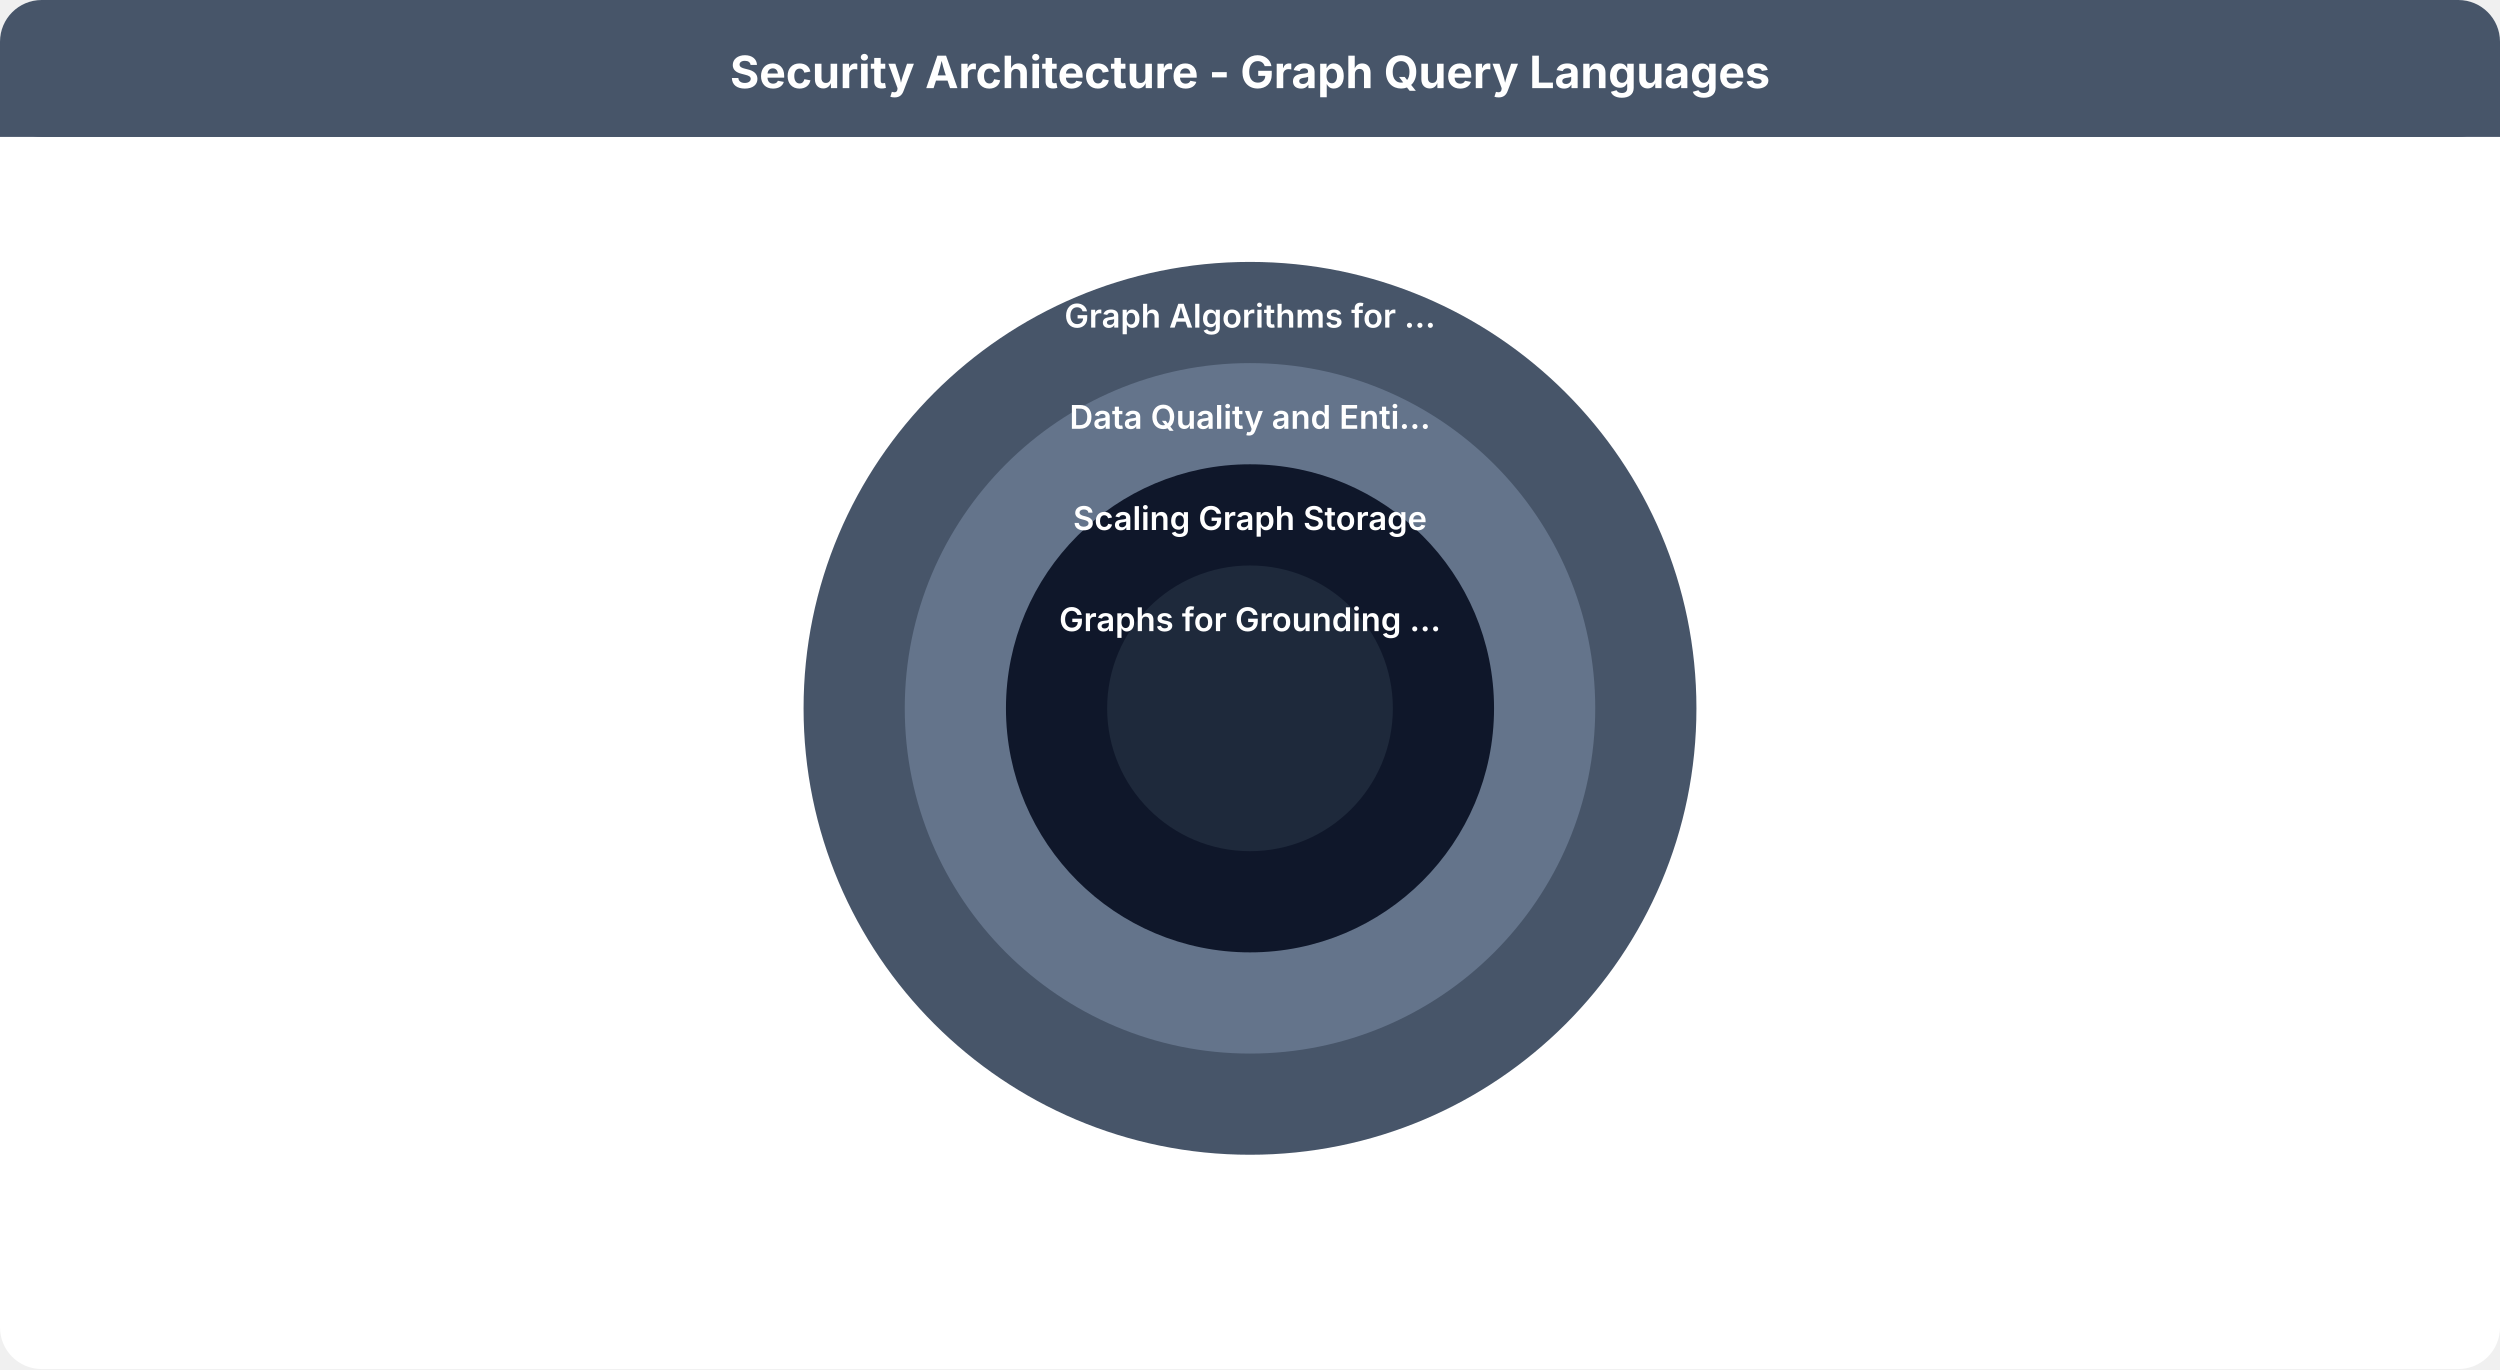
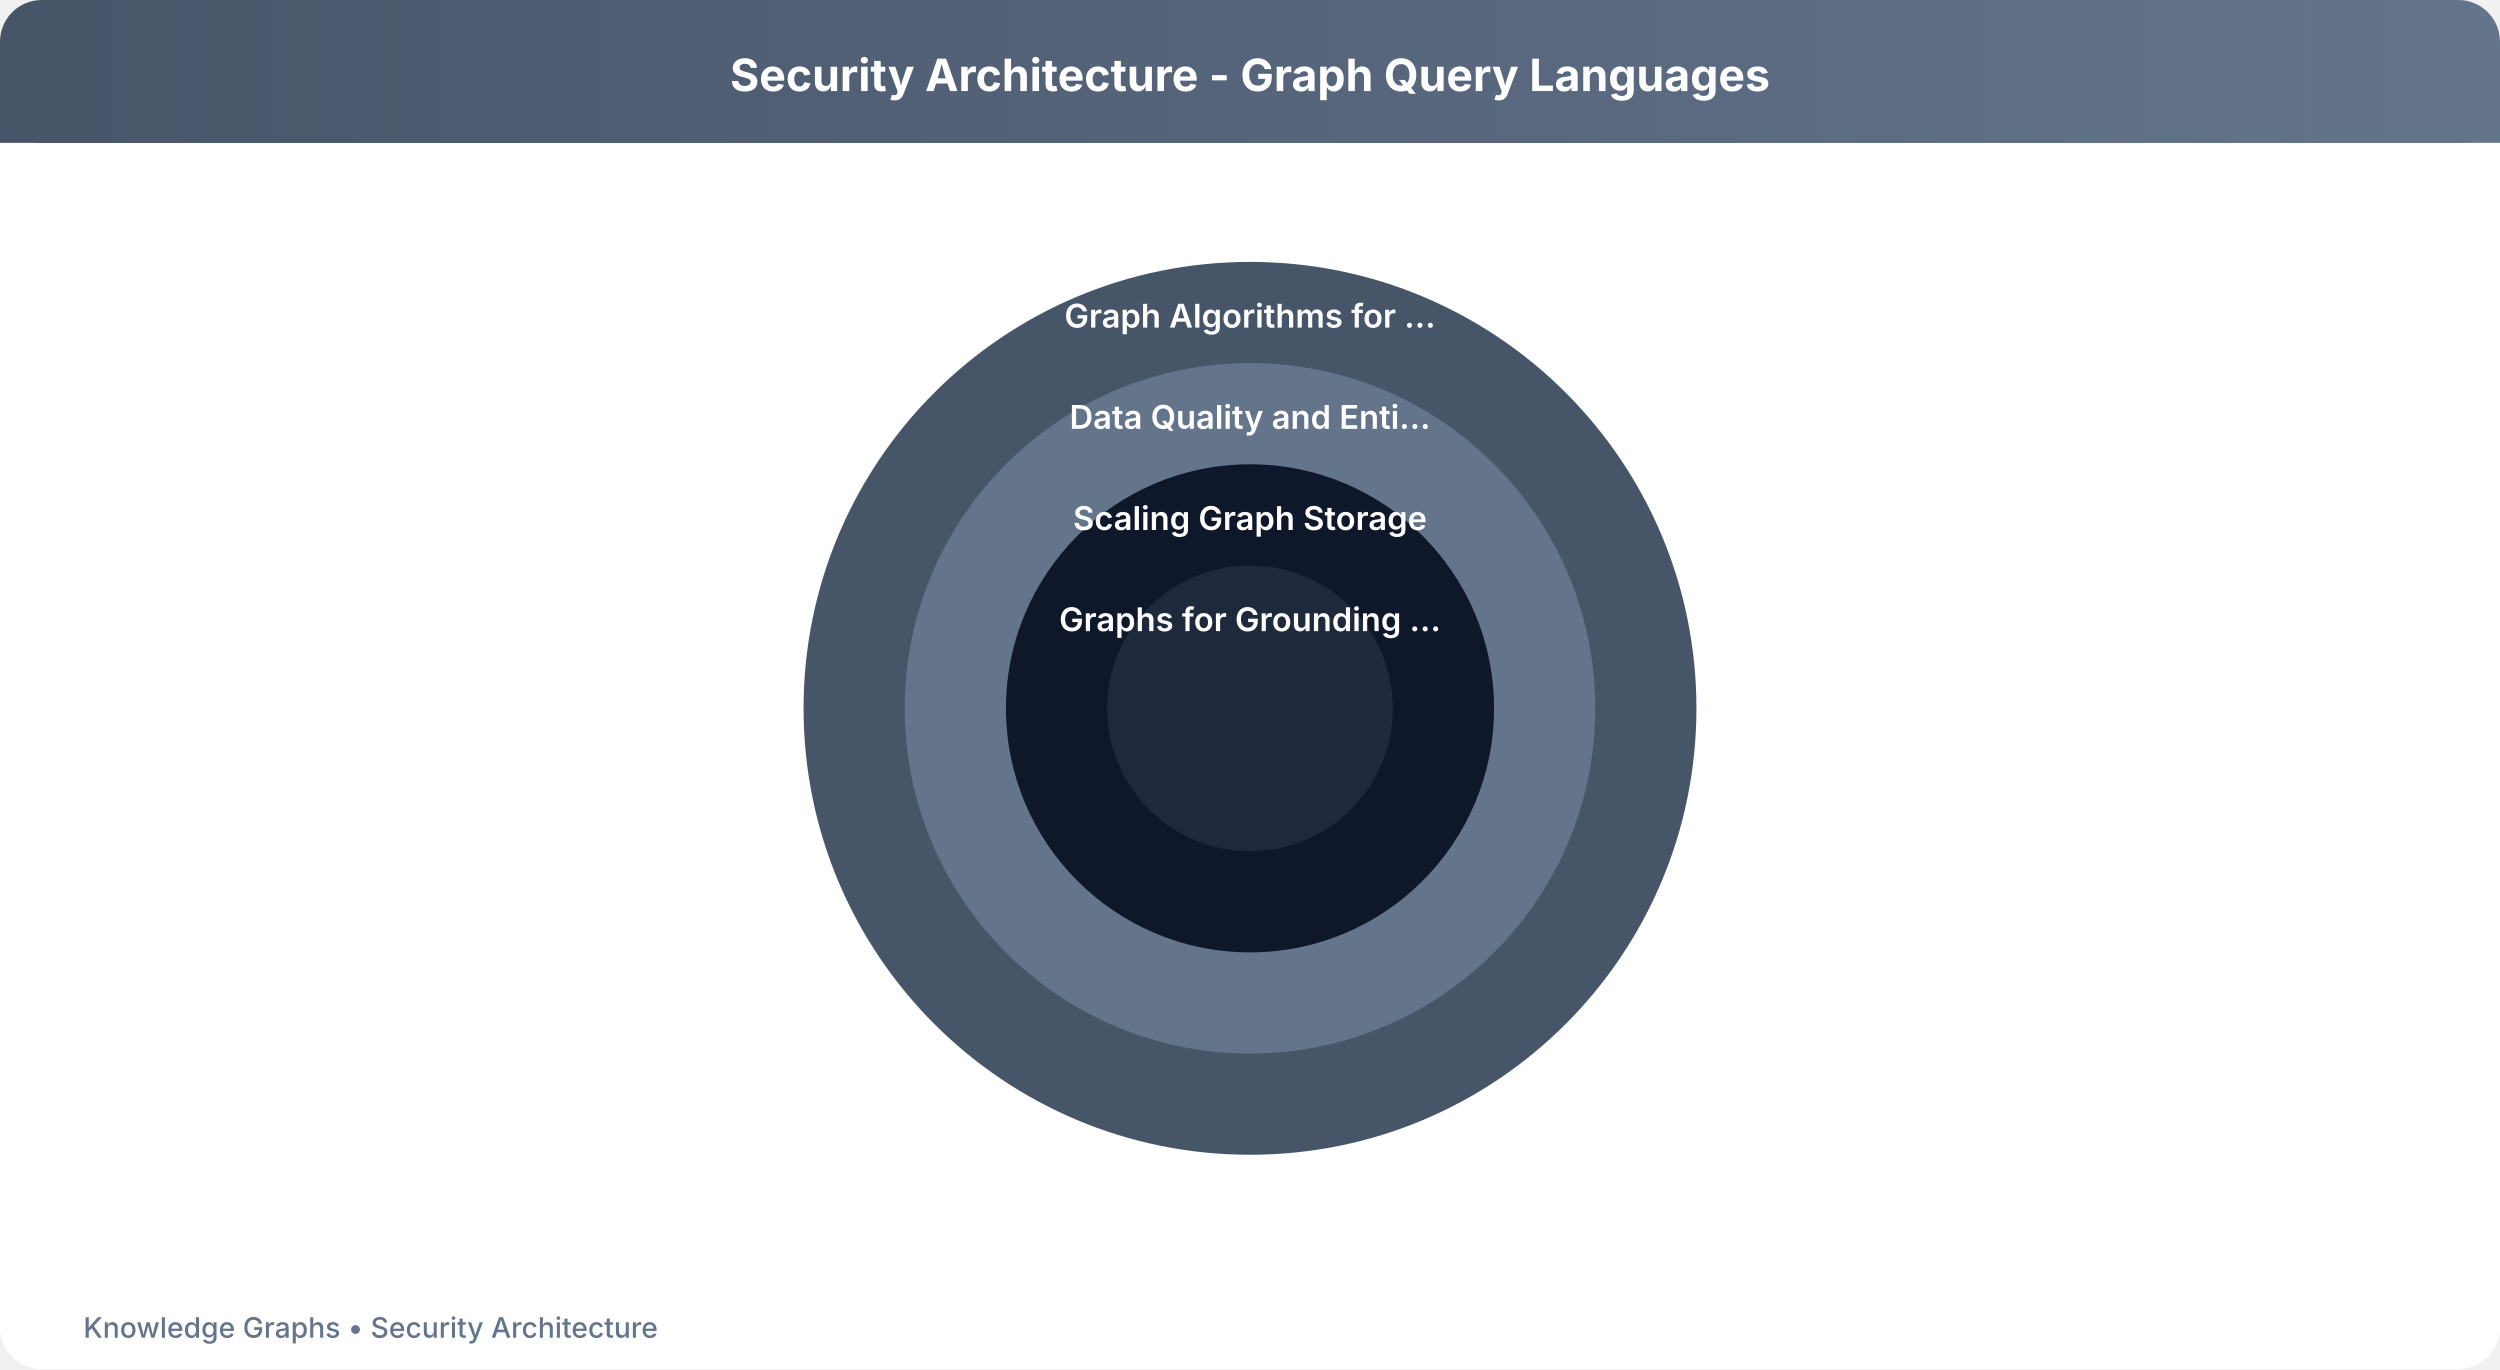
<svg xmlns="http://www.w3.org/2000/svg" width="840" height="460" data-tpl="concentric" data-pal="6-1" viewBox="0 0 840 460" font-family="Inter, Segoe UI, Arial, sans-serif">
  <defs>
    <marker id="ar" markerWidth="9" markerHeight="9" refX="7" refY="3" orient="auto">
      <path d="M0,0 L7,3 L0,6 z" fill="#94a3b8" />
    </marker>
    <marker id="arw" markerWidth="9" markerHeight="9" refX="7" refY="3" orient="auto">
      <path d="M0,0 L7,3 L0,6 z" fill="#ffffff" />
    </marker>
+     <filter id="sh" x="-20%" y="-20%" width="140%" height="140%">
+       <feDropShadow dx="0" dy="2" stdDeviation="3" flood-color="#0f172a" flood-opacity="0.16" />
+     </filter>
+   </defs>
+   <defs>
+     <linearGradient id="bn4c63e9" x1="0" y1="0" x2="1" y2="0">
+       <stop offset="0" stop-color="#475569" />
+       <stop offset="1" stop-color="#64748b" />
+     </linearGradient>
  </defs>
  <rect width="840" height="460" rx="14" fill="#ffffff" />
-   <rect x="0" y="0" width="840" height="46" rx="14" fill="#475569" />
-   <rect x="0" y="30" width="840" height="16" fill="#475569" />
-   <text x="420" y="24" text-anchor="middle" font-size="15" font-weight="700" fill="#ffffff" dominant-baseline="middle">Security Architecture - Graph Query Languages</text>
+   <rect x="0" y="0" width="840" height="48" rx="14" fill="url(#bn4c63e9)" />
+   <rect x="0" y="32" width="840" height="16" fill="url(#bn4c63e9)" />
+   <text x="420" y="25" text-anchor="middle" font-size="15" font-weight="700" fill="#ffffff" dominant-baseline="middle">Security Architecture - Graph Query Languages</text>
  <circle cx="420.0" cy="238.0" r="150" fill="#475569" />
  <text x="420" y="106" text-anchor="middle" font-size="11" font-weight="600" fill="#fff" dominant-baseline="middle">Graph Algorithms for …</text>
  <circle cx="420.0" cy="238.0" r="116" fill="#64748b" />
  <text x="420" y="140" text-anchor="middle" font-size="11" font-weight="600" fill="#fff" dominant-baseline="middle">Data Quality and Enti…</text>
  <circle cx="420.0" cy="238.0" r="82" fill="#0f172a" />
  <text x="420" y="174" text-anchor="middle" font-size="11" font-weight="600" fill="#fff" dominant-baseline="middle">Scaling Graph Storage</text>
  <circle cx="420.0" cy="238.0" r="48" fill="#1e293b" />
  <text x="420" y="208" text-anchor="middle" font-size="11" font-weight="600" fill="#fff" dominant-baseline="middle">Graphs for Grounding …</text>
+   <text x="28" y="446" text-anchor="start" font-size="9.5" font-weight="500" fill="#64748b" dominant-baseline="middle">Knowledge Graphs  •  Security Architecture</text>
</svg>
